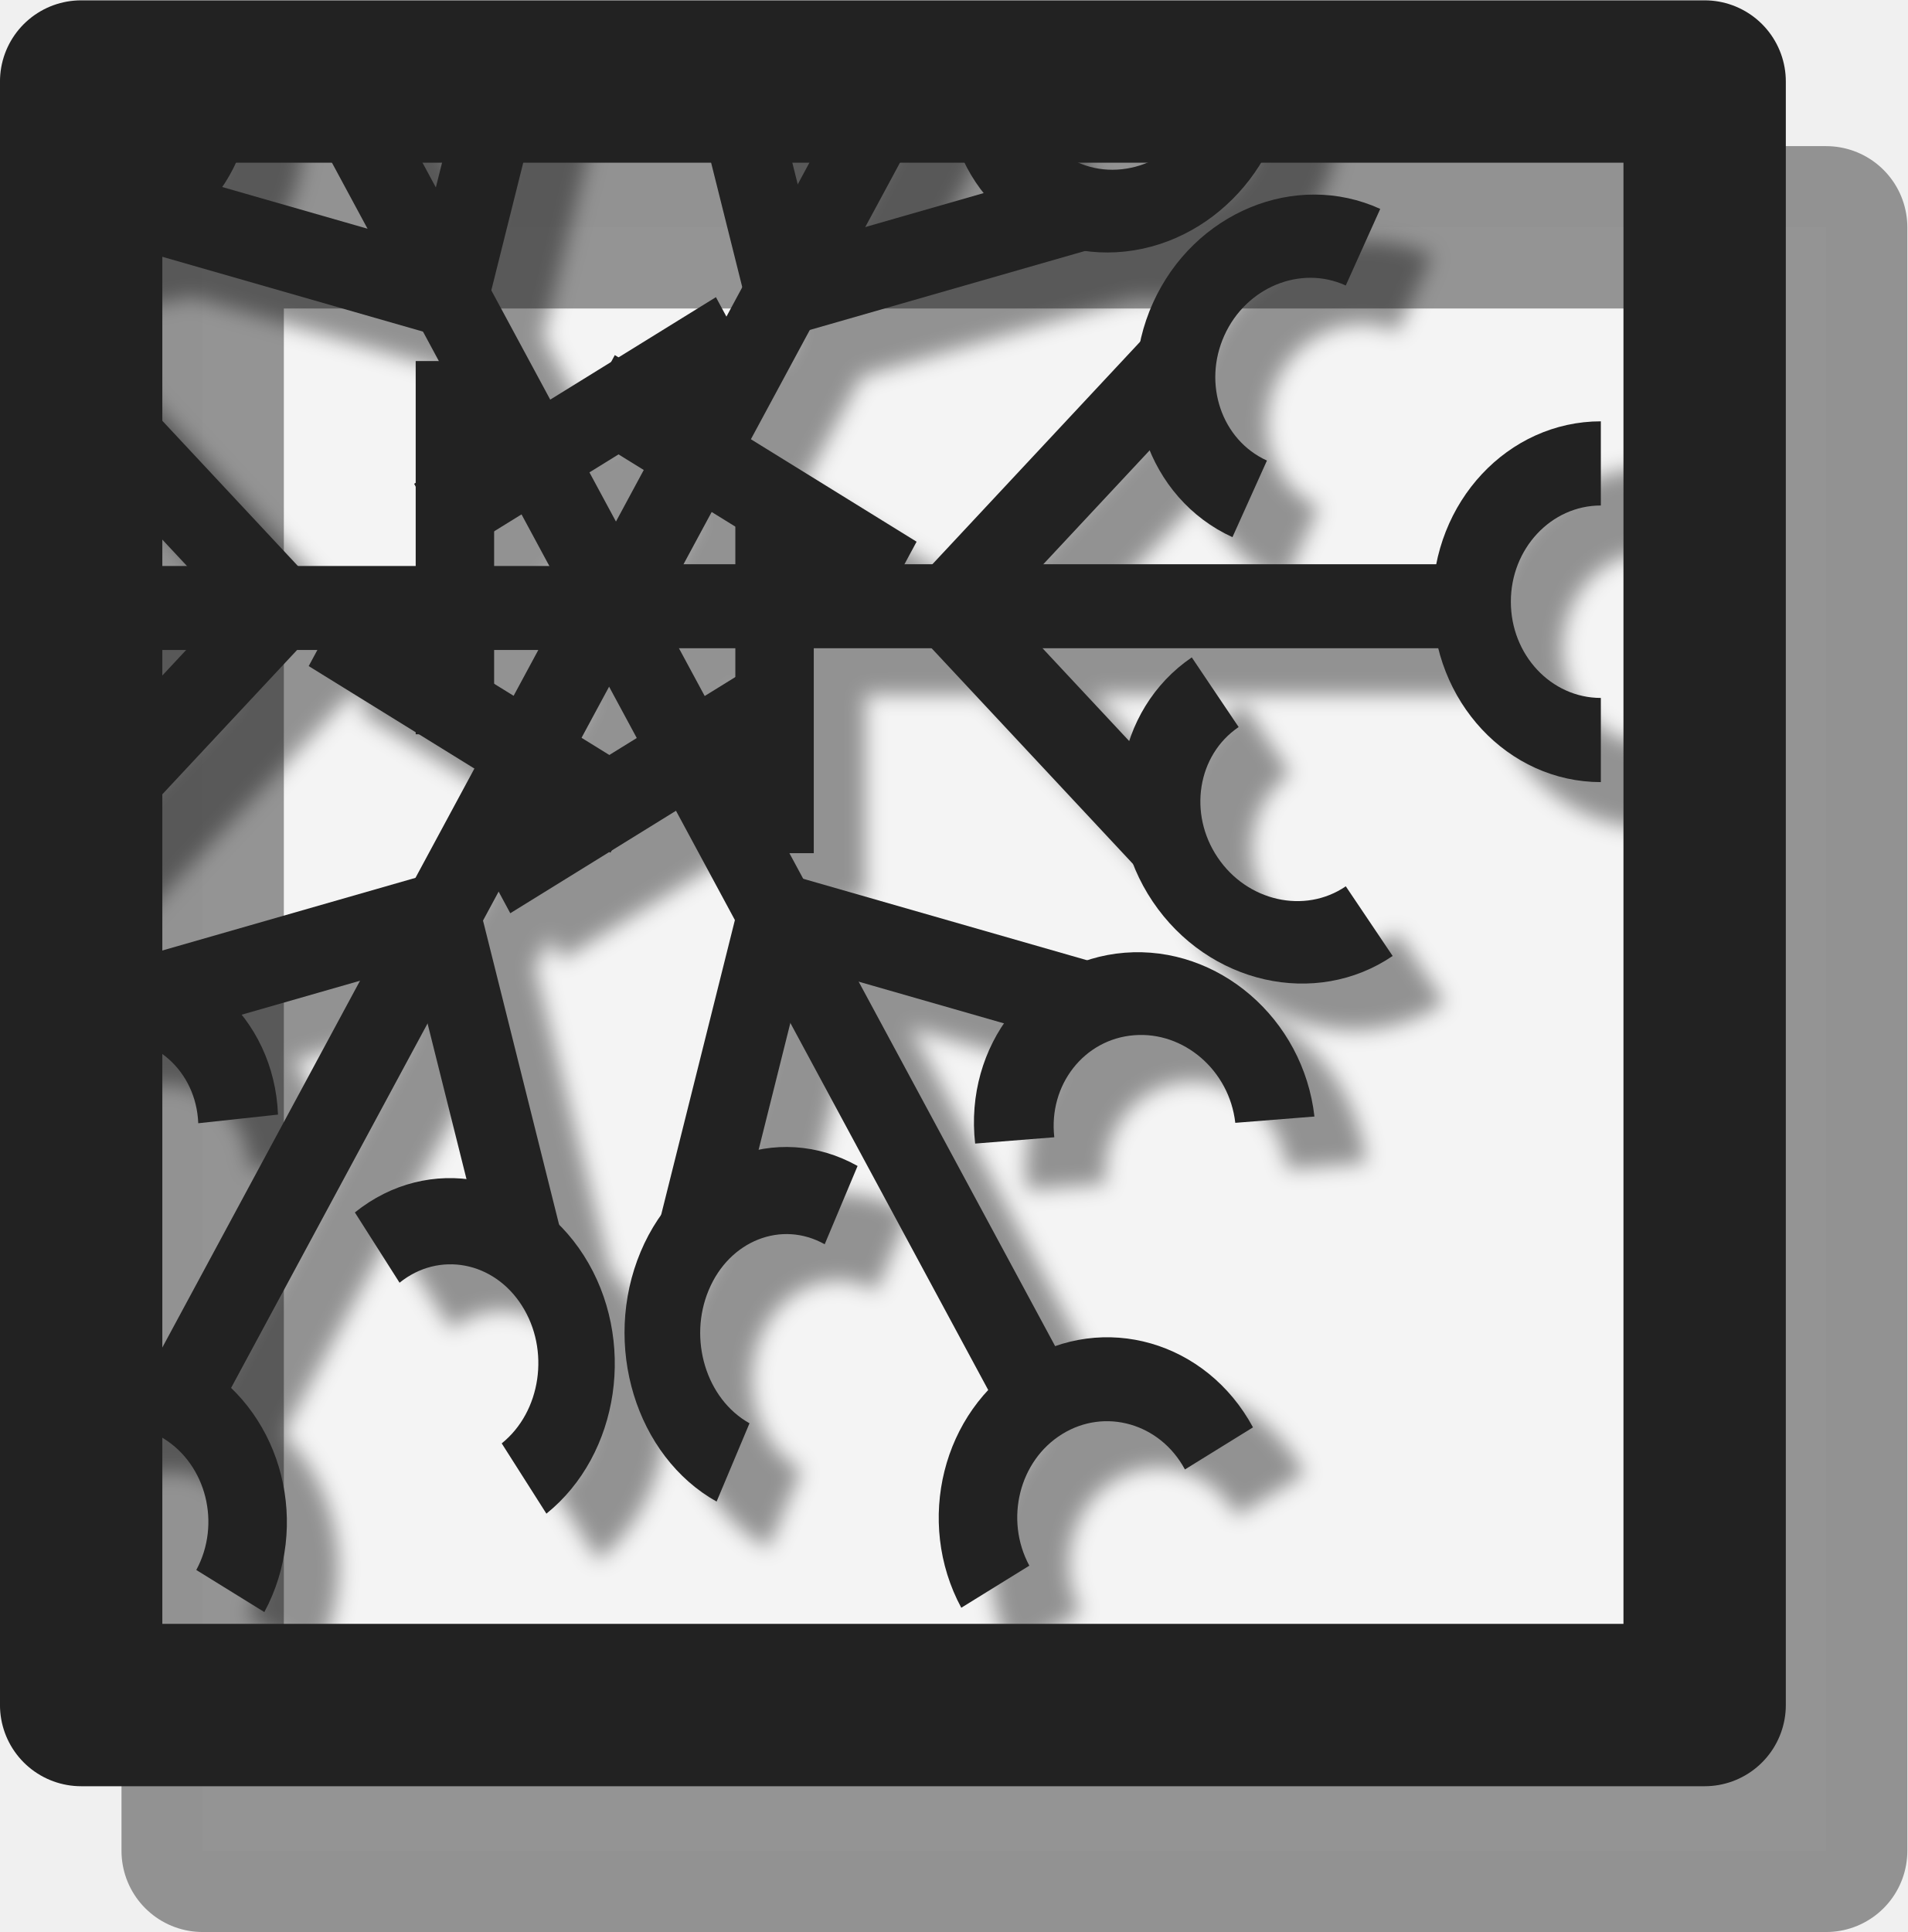
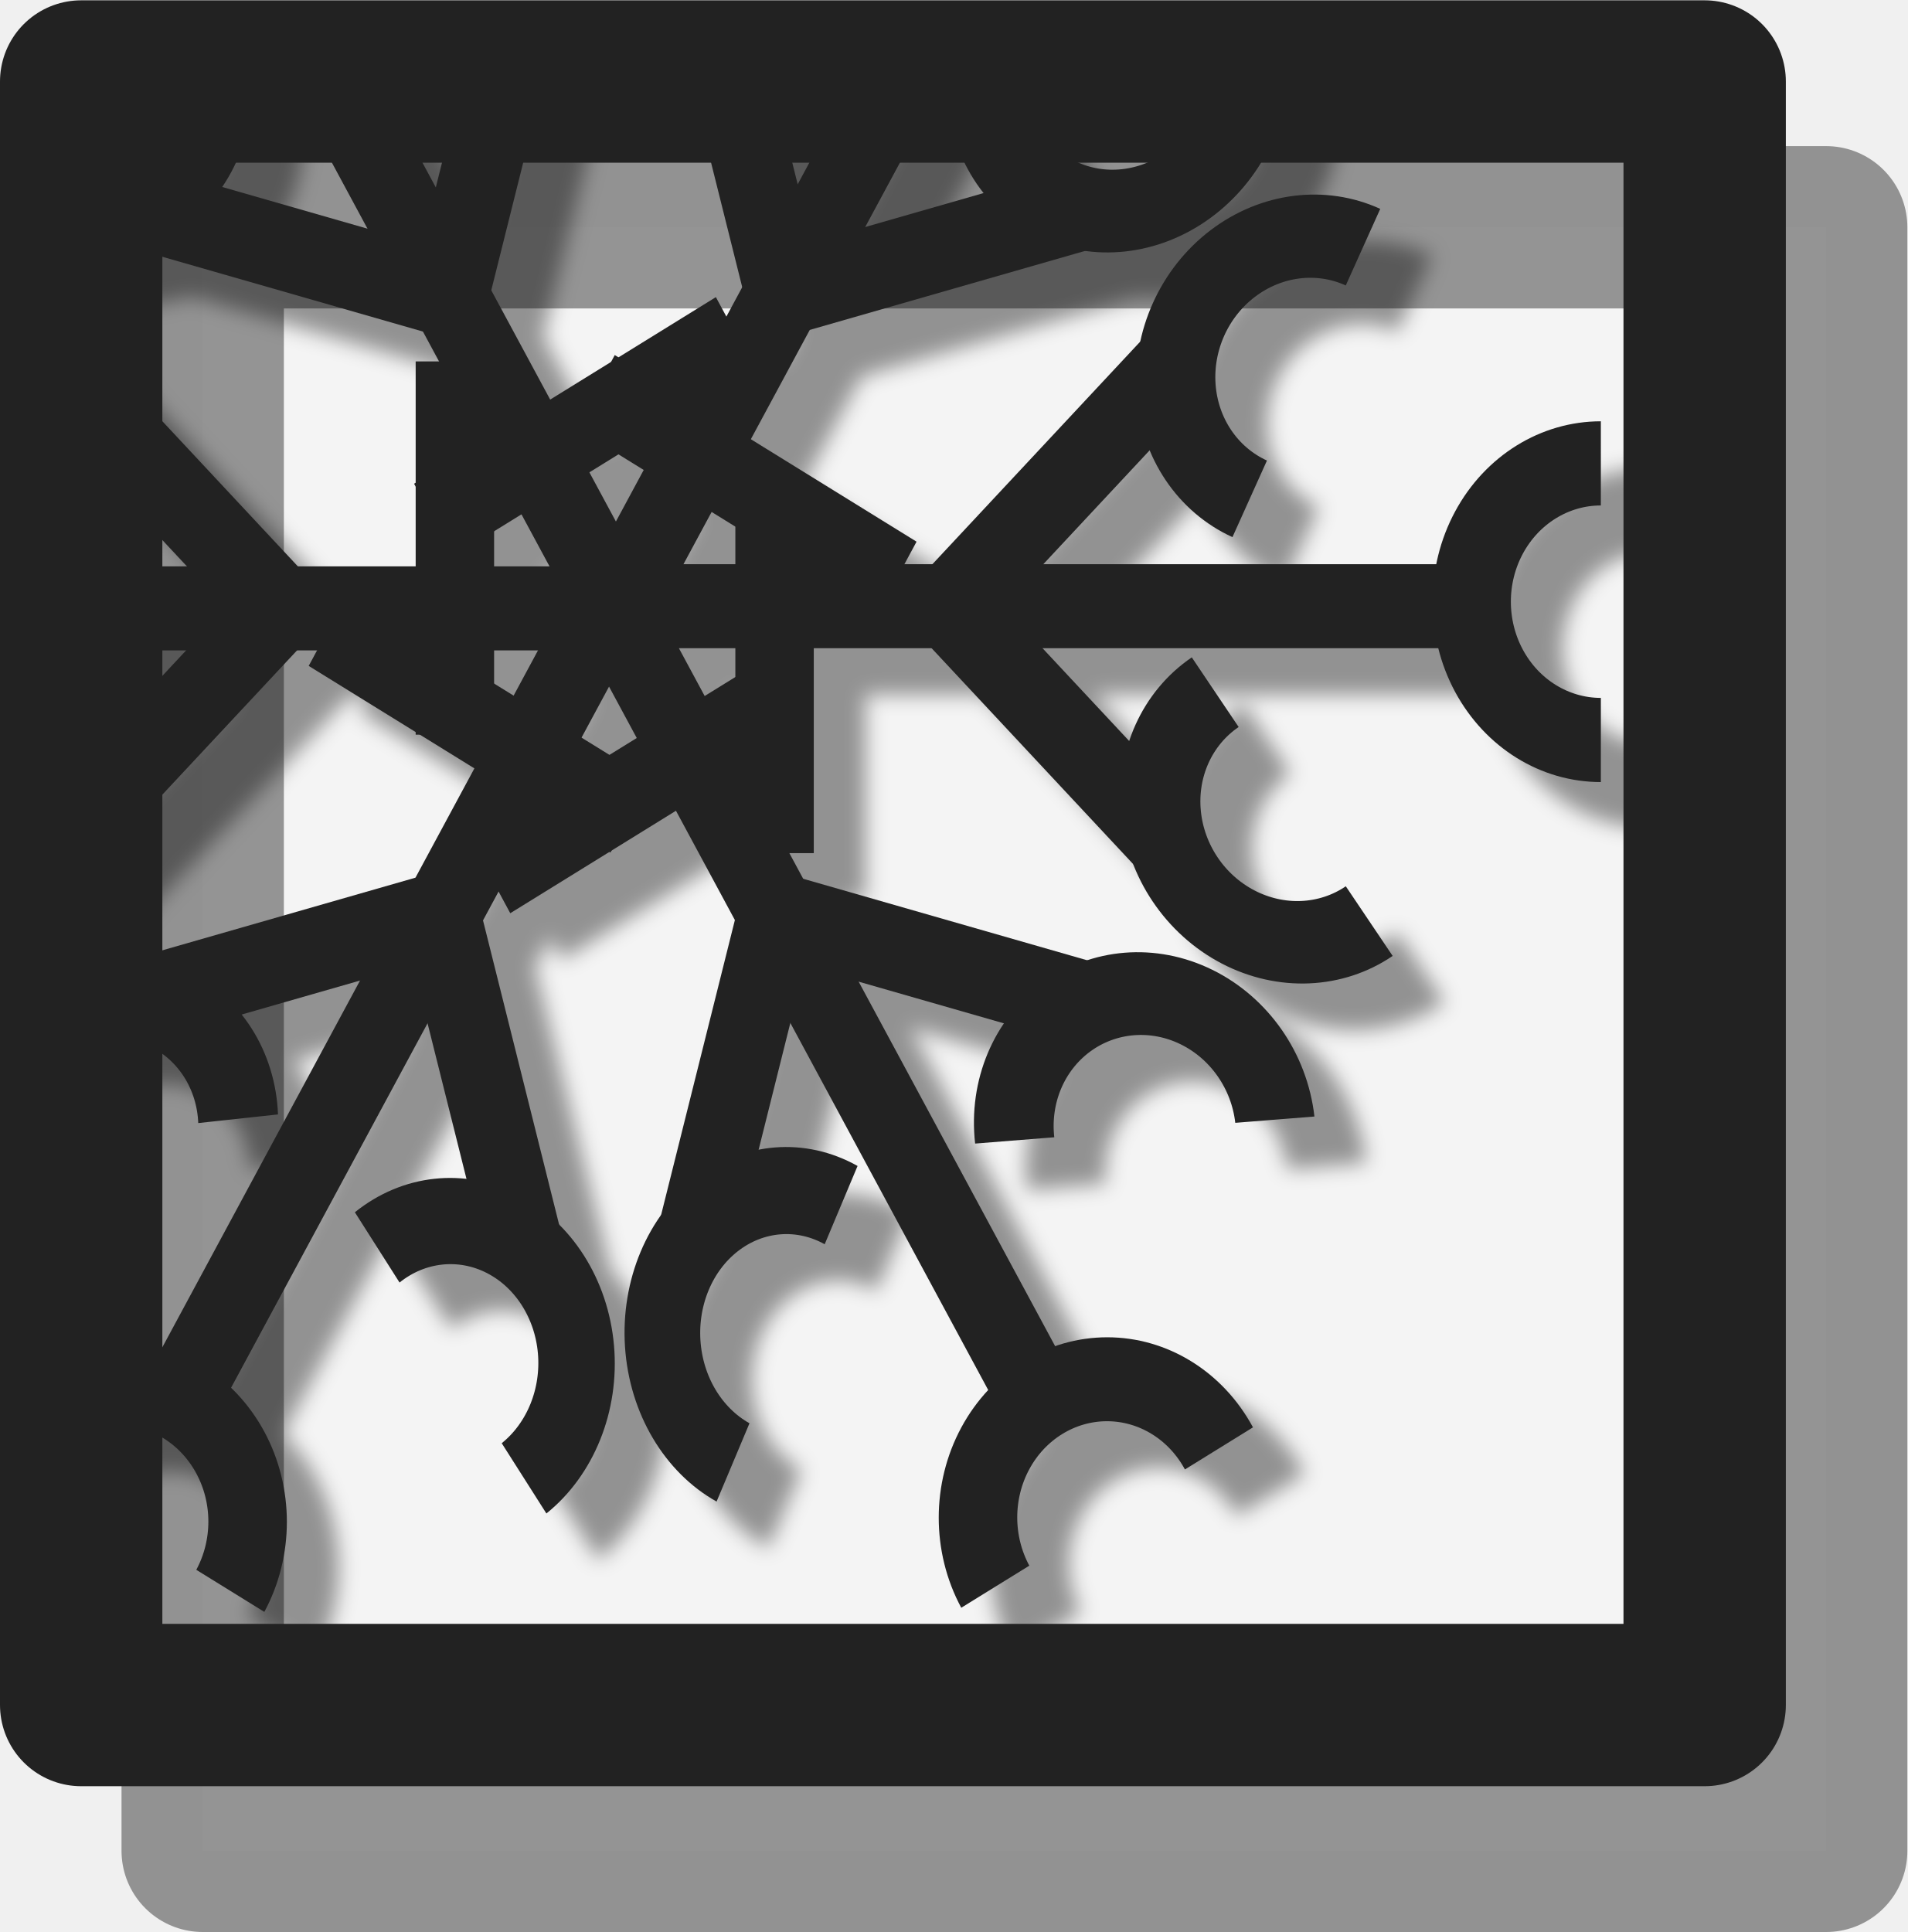
- <svg xmlns="http://www.w3.org/2000/svg" xmlns:ns1="http://www.openswatchbook.org/uri/2009/osb" xmlns:xlink="http://www.w3.org/1999/xlink" width="23.5" height="23.8" id="svg2" version="1.1">
-   <defs id="defs4">
-     <linearGradient id="linearGradient3973" ns1:paint="gradient">
-       <stop style="stop-color:#000000;stop-opacity:1;" offset="0" id="stop3975" />
-       <stop style="stop-color:#000000;stop-opacity:0;" offset="1" id="stop3977" />
-     </linearGradient>
-     <linearGradient id="linearGradient3783" ns1:paint="solid">
-       <stop style="stop-color:#000000;stop-opacity:1;" offset="0" id="stop3785" />
-     </linearGradient>
-     <filter id="filter3956" color-interpolation-filters="sRGB">
-       <feGaussianBlur stdDeviation="0.122" id="feGaussianBlur3958" />
+ <svg xmlns="http://www.w3.org/2000/svg" xmlns:xlink="http://www.w3.org/1999/xlink" height="25.387" viewBox="0 0 23.5 23.8" width="25.067" version="1.1">
+   <defs>
+     <filter id="filter3956" style="color-interpolation-filters:sRGB">
+       <feGaussianBlur stdDeviation="0.122" />
    </filter>
-     <clipPath clipPathUnits="userSpaceOnUse" id="clipPath3849">
-       <rect style="fill:#ffffff;fill-opacity:1;fill-rule:nonzero;stroke:none" id="rect3851" width="20.395" height="19.921" x="5.082" y="1026.774" />
+     <clipPath id="clipPath3849" clipPathUnits="userSpaceOnUse">
+       <rect height="19.921" width="20.395" y="1026.77" x="5.082" fill="#ffffff" />
    </clipPath>
-     <clipPath clipPathUnits="userSpaceOnUse" id="clipPath3871">
-       <rect style="fill:#ffffff;fill-opacity:1;fill-rule:nonzero;stroke:none" id="rect3873" width="20.395" height="19.921" x="4.365" y="1026.308" />
+     <clipPath id="clipPath3871" clipPathUnits="userSpaceOnUse">
+       <rect height="19.921" width="20.395" y="1026.31" x="4.365" fill="#ffffff" />
    </clipPath>
  </defs>
-   <g id="layer1" transform="translate(-124.7143,-145.6438)">
-     <rect style="fill:#ffffff;fill-opacity:0.275;stroke:#000000;stroke-width:2;stroke-linecap:round;stroke-linejoin:round;stroke-miterlimit:4;stroke-opacity:0.392;stroke-dasharray:none" id="rect2987-6" width="20" height="20" x="127.211" y="148.444" />
-     <g transform="translate(121.1661,-879.4725)" id="g3005-5" style="opacity:0.4;stroke:#000000;stroke-opacity:1;filter:url(#filter3956)" clip-path="url(#clipPath3871)">
-       <g transform="matrix(0.1097117,0,0,0.1175061,-32.94113,988.059)" id="g3861-5" style="stroke:#000000;stroke-opacity:1">
-         <path style="fill:none;stroke:#000000;stroke-width:8.807px;stroke-linecap:butt;stroke-linejoin:miter;stroke-opacity:1" d="m 407.5,383.791 100.357,0" id="path3755-8" />
-         <path style="fill:none;stroke:#000000;stroke-width:10.988;stroke-linecap:butt;stroke-linejoin:round;stroke-miterlimit:4;stroke-opacity:1;stroke-dasharray:none;stroke-dashoffset:0" id="path3757-0" d="m 531.845,420.007 c -10.009,0 -18.122,-8.084 -18.122,-18.056 -1e-5,-9.972 8.114,-18.056 18.122,-18.056 0,0 0,0 0,0" transform="matrix(0.800116,0,0,0.803036,92.6204,60.53557)" />
-         <path style="fill:none;stroke:#000000;stroke-width:8.807px;stroke-linecap:butt;stroke-linejoin:miter;stroke-opacity:1" d="m 444.969,383.746 24.875,-24.875" id="path3759-1" />
-         <path style="fill:none;stroke:#000000;stroke-width:8.807px;stroke-linecap:butt;stroke-linejoin:miter;stroke-opacity:1" d="m 444.712,383.667 24.875,24.875" id="path3759-0-5" />
-         <path style="fill:none;stroke:#000000;stroke-width:10.988;stroke-linecap:butt;stroke-linejoin:round;stroke-miterlimit:4;stroke-opacity:1;stroke-dasharray:none;stroke-dashoffset:0" id="path3757-6-0" d="m 531.845,420.007 c -10.009,0 -18.122,-8.084 -18.122,-18.056 -1e-5,-9.972 8.114,-18.056 18.122,-18.056 0,0 0,0 0,0" transform="matrix(0.7295632,0.310714,-0.3523116,0.7306478,238.6876,-99.59398)" />
-         <path style="fill:none;stroke:#000000;stroke-width:10.988;stroke-linecap:butt;stroke-linejoin:round;stroke-miterlimit:4;stroke-opacity:1;stroke-dasharray:none;stroke-dashoffset:0" id="path3757-1-9" d="m 531.845,420.007 c -10.009,0 -18.122,-8.084 -18.122,-18.056 -1e-5,-9.972 8.114,-18.056 18.122,-18.056 0,0 0,0 0,0" transform="matrix(0.6633402,-0.4211574,0.4788788,0.6645739,-61.77625,361.6684)" />
-         <path style="fill:none;stroke:#000000;stroke-width:8.807px;stroke-linecap:square;stroke-linejoin:miter;stroke-opacity:1" d="m 425.378,374.954 0,30.321" id="path3840-3" />
+   <g transform="translate(-124.714 -145.644)">
+     <rect stroke-linejoin="round" stroke-opacity=".392" fill-opacity=".275" height="20" width="20" stroke="#000000" stroke-linecap="round" y="148.444" x="127.211" stroke-width="2" fill="#ffffff" />
+     <g>
+       <g opacity=".4" clip-path="url(#clipPath3871)" transform="translate(121.166 -879.473)" filter="url(#filter3956)" stroke="#000000">
+         <g id="g3861-5" transform="matrix(.109712 0 0 .117506 -32.9411 988.059)" stroke="#000000">
+           <path d="m407.5 383.791h100.357" stroke="#000000" stroke-width="8.807px" fill="none" />
+           <path stroke-linejoin="round" d="m531.845 420.007a18.122 18.056 0 0 1 -15.694 -9.028 18.122 18.056 0 0 1 0 -18.056 18.122 18.056 0 0 1 15.694 -9.028" transform="matrix(.800116 0 0 .803036 92.6204 60.5356)" stroke="#000000" stroke-width="10.988" fill="none" />
+           <path d="m444.969 383.746 24.875-24.875" stroke="#000000" stroke-width="8.807px" fill="none" />
+           <path d="m444.712 383.667 24.875 24.875" stroke="#000000" stroke-width="8.807px" fill="none" />
+           <path stroke-linejoin="round" d="m531.845 420.007a18.122 18.056 0 0 1 -15.694 -9.028 18.122 18.056 0 0 1 0 -18.056 18.122 18.056 0 0 1 15.694 -9.028" transform="matrix(.729563 .310714 -.352312 .730648 238.688 -99.594)" stroke="#000000" stroke-width="10.988" fill="none" />
+           <path stroke-linejoin="round" d="m531.845 420.007a18.122 18.056 0 0 1 -15.694 -9.028 18.122 18.056 0 0 1 0 -18.056 18.122 18.056 0 0 1 15.694 -9.028" transform="matrix(.66334 -.421157 .478879 .664574 -61.7763 361.668)" stroke="#000000" stroke-width="10.988" fill="none" />
+           <path d="m425.378 374.954v30.321" stroke="#000000" stroke-linecap="square" stroke-width="8.807px" fill="none" />
+         </g>
+         <use xlink:href="#g3861-5" transform="matrix(.5 .927552 -.80858 .5 841.216 505.658)" height="1052.362" width="744.094" y="0" x="0" />
+         <use xlink:href="#g3861-5" transform="matrix(-.5 .927552 -.80858 -.5 852.944 1538.81)" height="1052.362" width="744.094" y="0" x="0" />
+         <use xlink:href="#g3861-5" transform="rotate(180 11.7589 1033.17)" height="1052.362" width="744.094" y="0" x="0" />
+         <use xlink:href="#g3861-5" transform="matrix(-.5 -.927552 .80858 -.5 -817.739 1560.63)" height="1052.362" width="744.094" y="0" x="0" />
+         <use xlink:href="#g3861-5" transform="matrix(.5 -.927552 .80858 .5 -829.478 527.444)" height="1052.362" width="744.094" y="0" x="0" />
      </g>
-       <use height="1052.362" width="744.094" id="use3886-9" transform="matrix(0.5,0.9275518,-0.8085802,0.5,841.2165,505.6578)" xlink:href="#g3861-5" y="0" x="0" style="stroke:#000000;stroke-opacity:1" />
-       <use height="1052.362" width="744.094" id="use3888-5" transform="matrix(-0.5,0.9275518,-0.8085802,-0.5,852.9441,1538.812)" xlink:href="#g3861-5" y="0" x="0" style="stroke:#000000;stroke-opacity:1" />
-       <use height="1052.362" width="744.094" id="use3890-3" transform="matrix(-1,0,0,-1,23.51782,2066.335)" xlink:href="#g3861-5" y="0" x="0" style="stroke:#000000;stroke-opacity:1" />
-       <use height="1052.362" width="744.094" id="use3892-8" transform="matrix(-0.5,-0.9275518,0.8085802,-0.5,-817.7389,1560.63)" xlink:href="#g3861-5" y="0" x="0" style="stroke:#000000;stroke-opacity:1" />
-       <use height="1052.362" width="744.094" id="use3894-1" transform="matrix(0.5,-0.9275518,0.8085802,0.5,-829.4777,527.4438)" xlink:href="#g3861-5" y="0" x="0" style="stroke:#000000;stroke-opacity:1" />
+       <g clip-path="url(#clipPath3849)" transform="translate(120.528 -880.045)" stroke="#222222">
+         <g id="g3861" transform="matrix(.109712 0 0 .117506 -32.9411 988.059)" stroke="#222222">
+           <path d="m407.5 383.791h100.357" stroke="#222222" stroke-width="8.807px" fill="none" />
+           <path stroke-linejoin="round" d="m531.845 420.007a18.122 18.056 0 0 1 -15.694 -9.028 18.122 18.056 0 0 1 0 -18.056 18.122 18.056 0 0 1 15.694 -9.028" transform="matrix(.800116 0 0 .803036 92.6204 60.5356)" stroke="#222222" stroke-width="10.988" fill="none" />
+           <path d="m444.969 383.746 24.875-24.875" stroke="#222222" stroke-width="8.807px" fill="none" />
+           <path d="m444.712 383.667 24.875 24.875" stroke="#222222" stroke-width="8.807px" fill="none" />
+           <path stroke-linejoin="round" d="m531.845 420.007a18.122 18.056 0 0 1 -15.694 -9.028 18.122 18.056 0 0 1 0 -18.056 18.122 18.056 0 0 1 15.694 -9.028" transform="matrix(.729563 .310714 -.352312 .730648 238.688 -99.594)" stroke="#222222" stroke-width="10.988" fill="none" />
+           <path stroke-linejoin="round" d="m531.845 420.007a18.122 18.056 0 0 1 -15.694 -9.028 18.122 18.056 0 0 1 0 -18.056 18.122 18.056 0 0 1 15.694 -9.028" transform="matrix(.66334 -.421157 .478879 .664574 -61.7763 361.668)" stroke="#222222" stroke-width="10.988" fill="none" />
+           <path d="m425.378 374.954v30.321" stroke="#222222" stroke-linecap="square" stroke-width="8.807px" fill="none" />
+         </g>
+         <use xlink:href="#g3861" transform="matrix(.5 .927552 -.80858 .5 841.216 505.658)" height="1052.362" width="744.094" y="0" x="0" />
+         <use xlink:href="#g3861" transform="matrix(-.5 .927552 -.80858 -.5 852.944 1538.81)" height="1052.362" width="744.094" y="0" x="0" />
+         <use xlink:href="#g3861" transform="rotate(180 11.7589 1033.17)" height="1052.362" width="744.094" y="0" x="0" />
+         <use xlink:href="#g3861" transform="matrix(-.5 -.927552 .80858 -.5 -817.739 1560.63)" height="1052.362" width="744.094" y="0" x="0" />
+         <use xlink:href="#g3861" transform="matrix(.5 -.927552 .80858 .5 -829.478 527.444)" height="1052.362" width="744.094" y="0" x="0" />
+       </g>
+       <rect stroke-linejoin="round" height="20" width="20" stroke="#222222" stroke-linecap="round" y="146.648" x="125.714" stroke-width="2" fill="none" />
    </g>
-     <g transform="translate(120.5284,-880.0448)" id="g3005" style="stroke:#222222;stroke-opacity:1" clip-path="url(#clipPath3849)">
-       <g transform="matrix(0.1097117,0,0,0.1175061,-32.94113,988.059)" id="g3861" style="stroke:#222222;stroke-opacity:1">
-         <path style="fill:none;stroke:#222222;stroke-width:8.807px;stroke-linecap:butt;stroke-linejoin:miter;stroke-opacity:1" d="m 407.5,383.791 100.357,0" id="path3755" />
-         <path style="fill:none;stroke:#222222;stroke-width:10.988;stroke-linecap:butt;stroke-linejoin:round;stroke-miterlimit:4;stroke-opacity:1;stroke-dasharray:none;stroke-dashoffset:0" id="path3757" d="m 531.845,420.007 c -10.009,0 -18.122,-8.084 -18.122,-18.056 -1e-5,-9.972 8.114,-18.056 18.122,-18.056 0,0 0,0 0,0" transform="matrix(0.800116,0,0,0.803036,92.6204,60.53557)" />
-         <path style="fill:none;stroke:#222222;stroke-width:8.807px;stroke-linecap:butt;stroke-linejoin:miter;stroke-opacity:1" d="m 444.969,383.746 24.875,-24.875" id="path3759" />
-         <path style="fill:none;stroke:#222222;stroke-width:8.807px;stroke-linecap:butt;stroke-linejoin:miter;stroke-opacity:1" d="m 444.712,383.667 24.875,24.875" id="path3759-0" />
-         <path style="fill:none;stroke:#222222;stroke-width:10.988;stroke-linecap:butt;stroke-linejoin:round;stroke-miterlimit:4;stroke-opacity:1;stroke-dasharray:none;stroke-dashoffset:0" id="path3757-6" d="m 531.845,420.007 c -10.009,0 -18.122,-8.084 -18.122,-18.056 -1e-5,-9.972 8.114,-18.056 18.122,-18.056 0,0 0,0 0,0" transform="matrix(0.7295632,0.310714,-0.3523116,0.7306478,238.6876,-99.59398)" />
-         <path style="fill:none;stroke:#222222;stroke-width:10.988;stroke-linecap:butt;stroke-linejoin:round;stroke-miterlimit:4;stroke-opacity:1;stroke-dasharray:none;stroke-dashoffset:0" id="path3757-1" d="m 531.845,420.007 c -10.009,0 -18.122,-8.084 -18.122,-18.056 -1e-5,-9.972 8.114,-18.056 18.122,-18.056 0,0 0,0 0,0" transform="matrix(0.6633402,-0.4211574,0.4788788,0.6645739,-61.77625,361.6684)" />
-         <path style="fill:none;stroke:#222222;stroke-width:8.807px;stroke-linecap:square;stroke-linejoin:miter;stroke-opacity:1" d="m 425.378,374.954 0,30.321" id="path3840" />
-       </g>
-       <use height="1052.362" width="744.094" id="use3886" transform="matrix(0.5,0.9275518,-0.8085802,0.5,841.2165,505.6578)" xlink:href="#g3861" y="0" x="0" style="stroke:#222222;stroke-opacity:1" />
-       <use height="1052.362" width="744.094" id="use3888" transform="matrix(-0.5,0.9275518,-0.8085802,-0.5,852.9441,1538.812)" xlink:href="#g3861" y="0" x="0" style="stroke:#222222;stroke-opacity:1" />
-       <use height="1052.362" width="744.094" id="use3890" transform="matrix(-1,0,0,-1,23.51782,2066.335)" xlink:href="#g3861" y="0" x="0" style="stroke:#222222;stroke-opacity:1" />
-       <use height="1052.362" width="744.094" id="use3892" transform="matrix(-0.5,-0.9275518,0.8085802,-0.5,-817.7389,1560.63)" xlink:href="#g3861" y="0" x="0" style="stroke:#222222;stroke-opacity:1" />
-       <use height="1052.362" width="744.094" id="use3894" transform="matrix(0.5,-0.9275518,0.8085802,0.5,-829.4777,527.4438)" xlink:href="#g3861" y="0" x="0" style="stroke:#222222;stroke-opacity:1" />
-     </g>
-     <rect style="fill:none;stroke:#222222;stroke-width:2;stroke-linecap:round;stroke-linejoin:round;stroke-miterlimit:4;stroke-opacity:1;stroke-dasharray:none" id="rect2987" width="20" height="20" x="125.714" y="146.648" />
  </g>
</svg>
